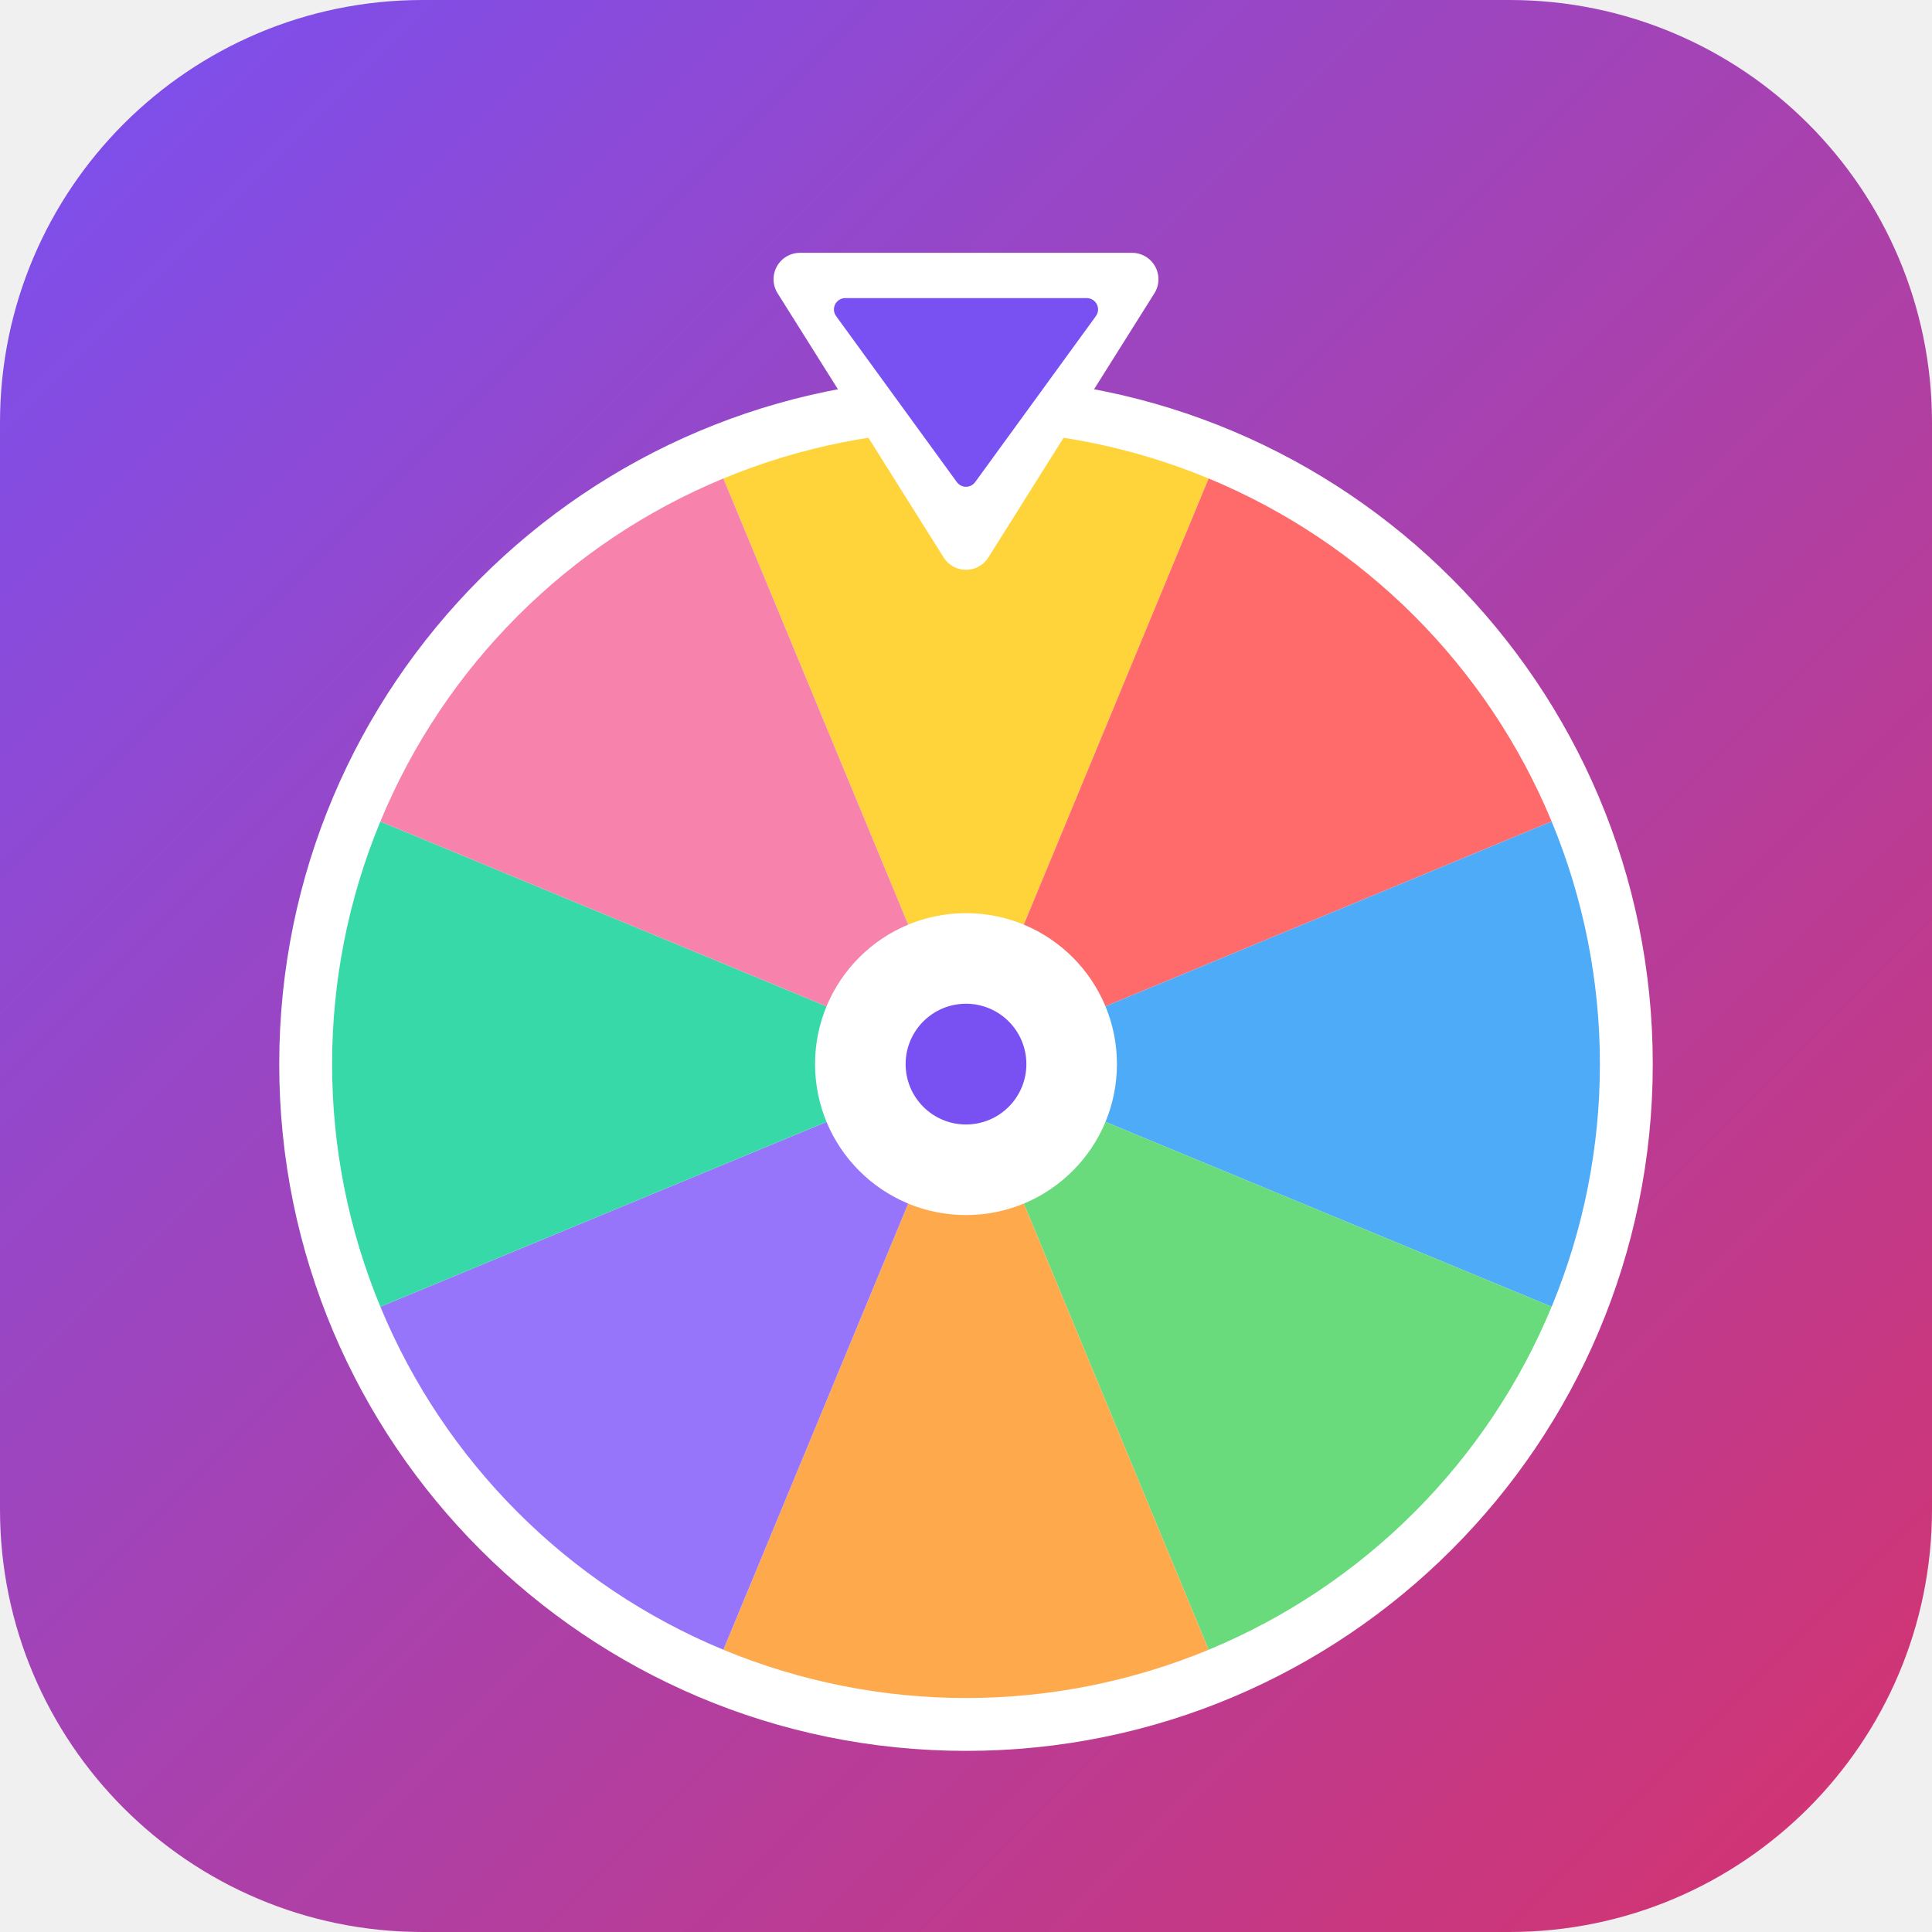
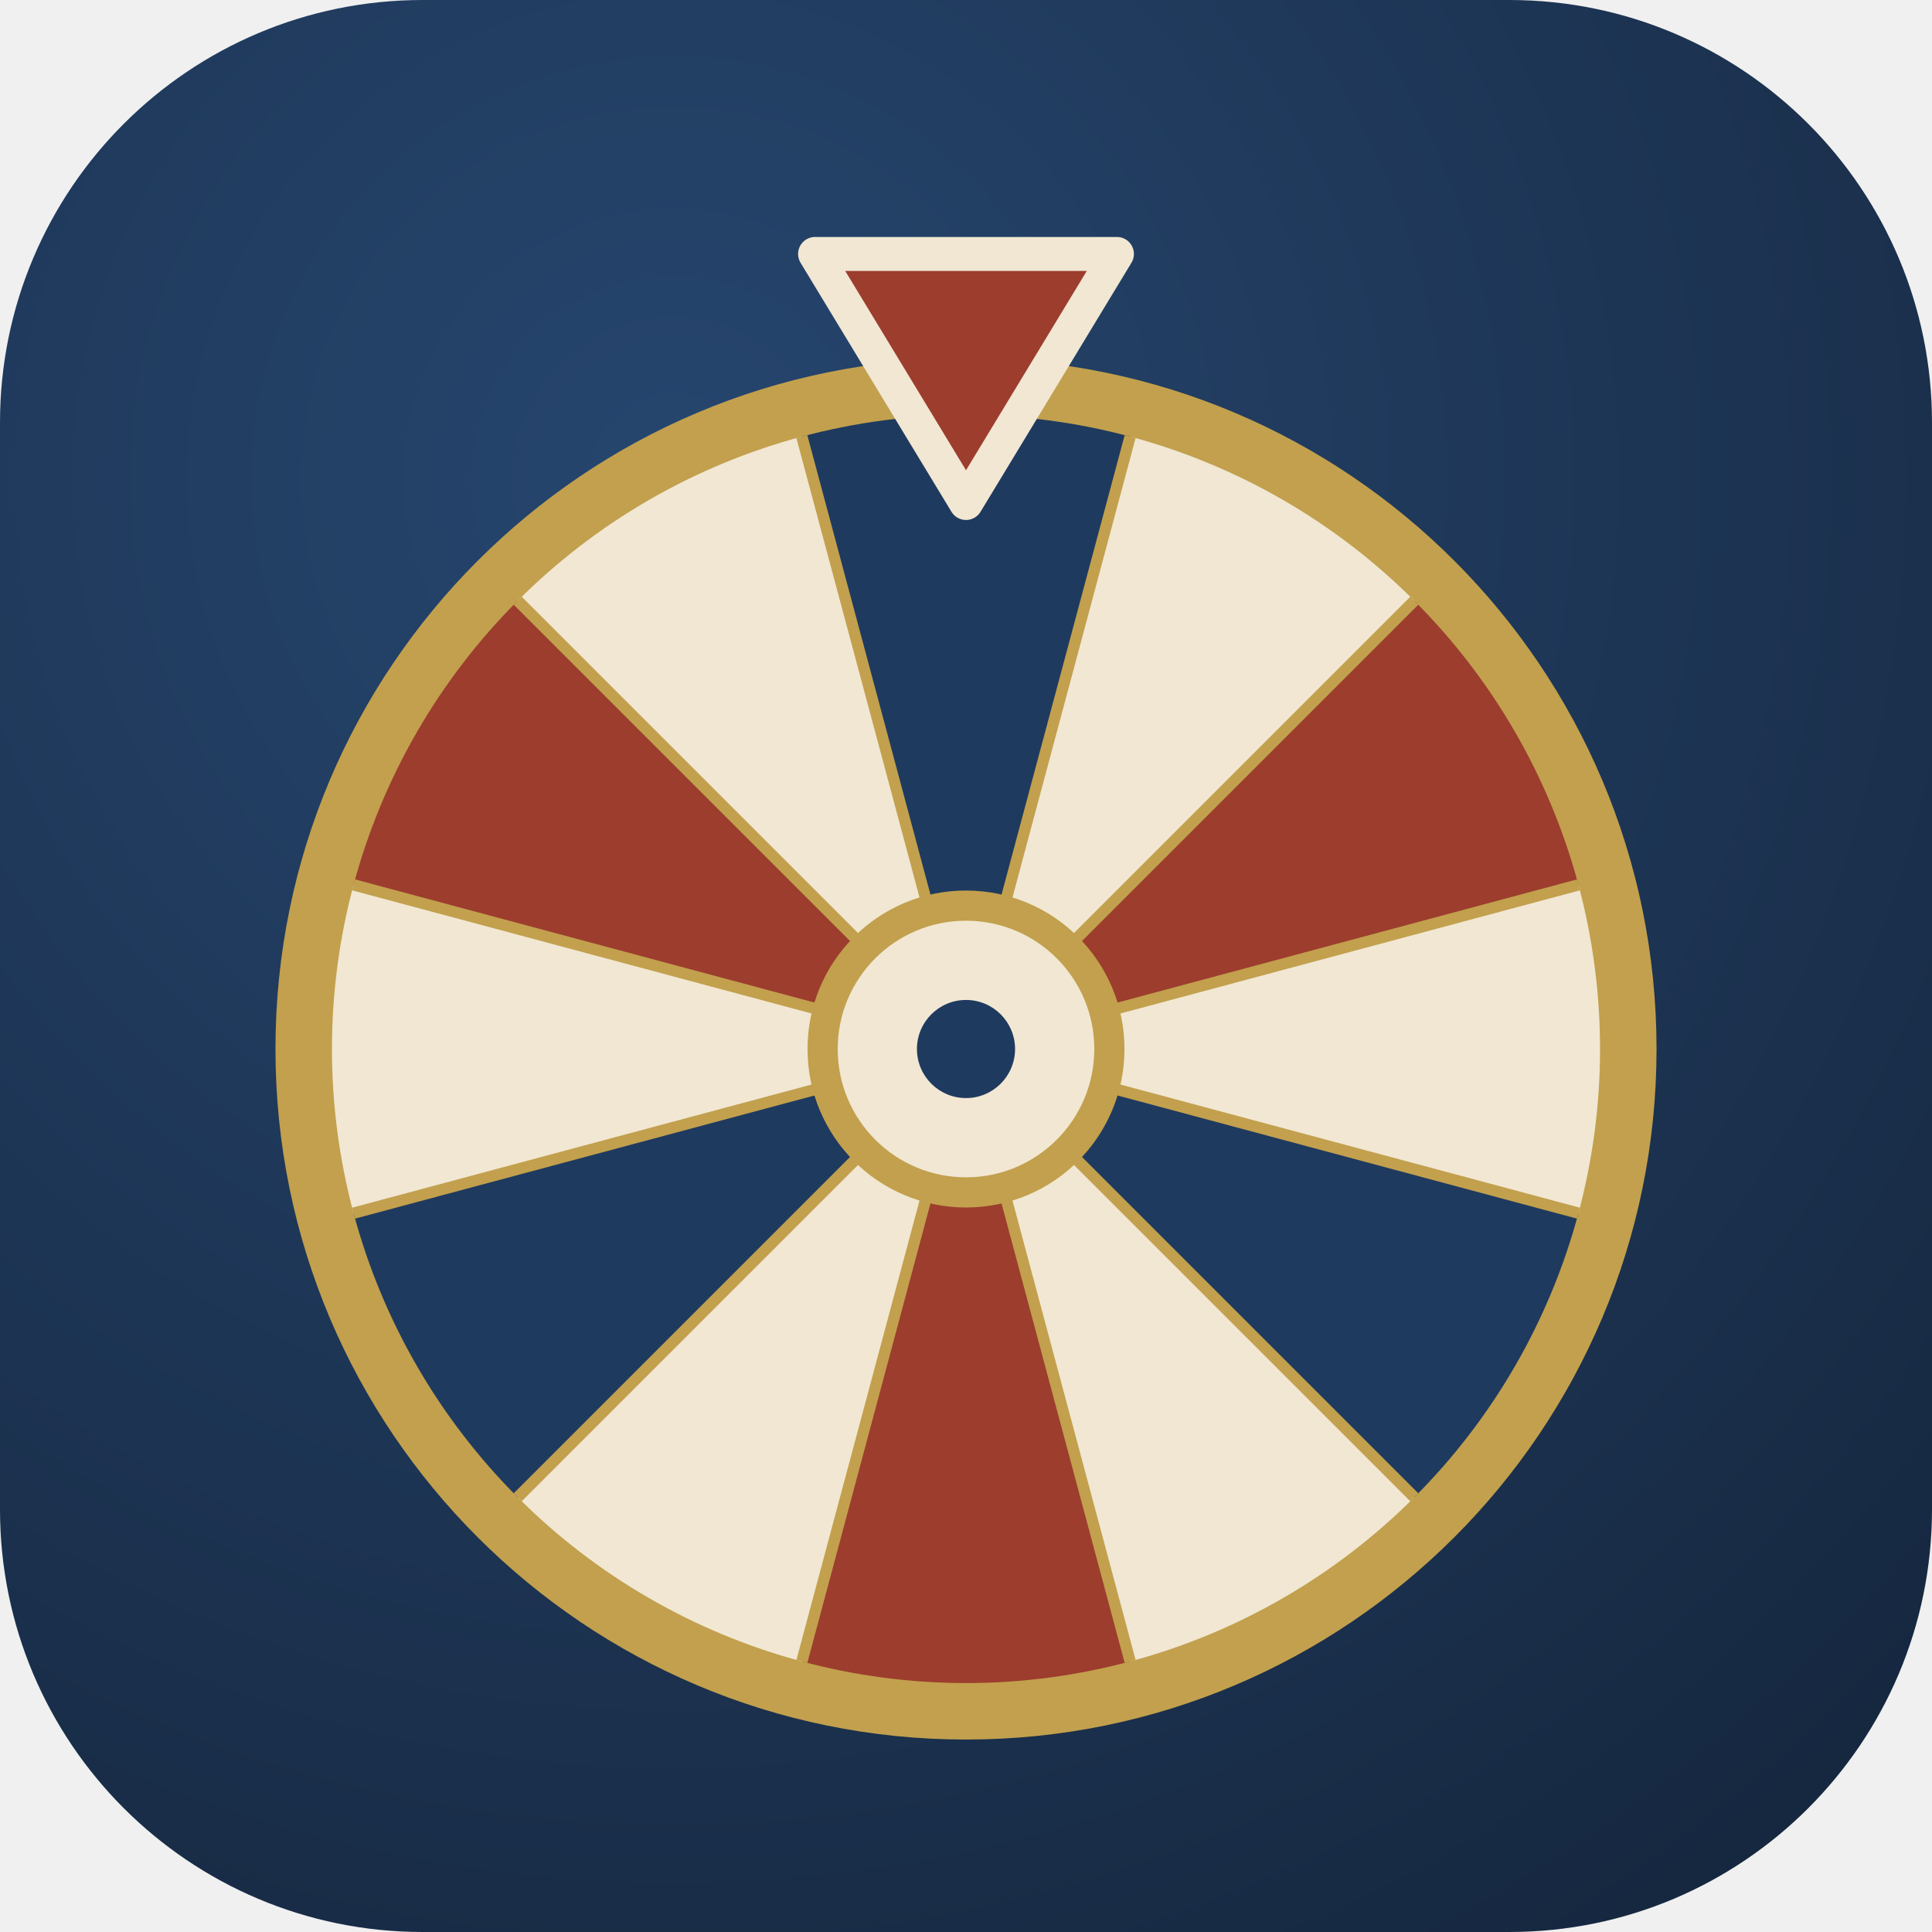
<svg xmlns="http://www.w3.org/2000/svg" viewBox="0 0 512 512">
  <defs>
-     <linearGradient id="g" x1="0" y1="0" x2="1" y2="1">
-       <stop offset="0" stop-color="#7950f2" />
-       <stop offset="1" stop-color="#d6336c" />
-     </linearGradient>
+     <radialGradient id="g" cx=".35" cy=".25" r="1">
+       <stop offset="0" stop-color="#26466f" />
+       <stop offset="1" stop-color="#14243a" />
+     </radialGradient>
  </defs>
  <rect width="512" height="512" rx="112" fill="url(#g)" />
-   <circle cx="256" cy="282.0" r="182.0" fill="#fff" />
-   <path d="M256 282.0L191.7 126.8A168.0 168.0 0 0 1 320.3 126.8Z" fill="#FFD43B" />
-   <path d="M256 282.0L320.3 126.8A168.0 168.0 0 0 1 411.2 217.7Z" fill="#FF6B6B" />
-   <path d="M256 282.0L411.2 217.7A168.0 168.0 0 0 1 411.2 346.3Z" fill="#4DABF7" />
-   <path d="M256 282.0L411.2 346.3A168.0 168.0 0 0 1 320.3 437.2Z" fill="#69DB7C" />
-   <path d="M256 282.0L320.3 437.2A168.0 168.0 0 0 1 191.7 437.2Z" fill="#FFA94D" />
-   <path d="M256 282.0L191.7 437.2A168.0 168.0 0 0 1 100.8 346.3Z" fill="#9775FA" />
-   <path d="M256 282.0L100.8 346.3A168.0 168.0 0 0 1 100.8 217.7Z" fill="#38D9A9" />
-   <path d="M256 282.0L100.8 217.7A168.0 168.0 0 0 1 191.7 126.8Z" fill="#F783AC" />
-   <circle cx="256" cy="282.0" r="40.0" fill="#fff" />
-   <circle cx="256" cy="282.0" r="16.0" fill="#7950f2" />
-   <path d="M212.0 74.0H300.0L256 144.0Z" fill="#fff" stroke="#fff" stroke-width="14.0" stroke-linejoin="round" />
-   <path d="M224.0 82.0H288.0L256 126.0Z" fill="#7950f2" stroke="#7950f2" stroke-width="6.0" stroke-linejoin="round" />
+   <circle cx="256" cy="278.0" r="183.0" fill="#c2a04d" />
+   <path d="M256.0 278.0L212.5 115.7A168.0 168.0 0 0 1 299.5 115.7Z" fill="#1f3a5f" />
+   <path d="M256.0 278.0L299.5 115.7A168.0 168.0 0 0 1 374.8 159.2Z" fill="#f1e7d3" />
+   <path d="M256.0 278.0L374.8 159.2A168.0 168.0 0 0 1 418.3 234.5Z" fill="#9c3d2e" />
+   <path d="M256.0 278.0L418.3 234.5A168.0 168.0 0 0 1 418.3 321.5Z" fill="#f1e7d3" />
+   <path d="M256.0 278.0L418.3 321.5A168.0 168.0 0 0 1 374.8 396.8Z" fill="#1f3a5f" />
+   <path d="M256.0 278.0L374.8 396.8A168.0 168.0 0 0 1 299.5 440.3Z" fill="#f1e7d3" />
+   <path d="M256.0 278.0L299.5 440.3A168.0 168.0 0 0 1 212.5 440.3Z" fill="#9c3d2e" />
+   <path d="M256.0 278.0L212.5 440.3A168.0 168.0 0 0 1 137.2 396.8Z" fill="#f1e7d3" />
+   <path d="M256.0 278.0L137.2 396.8A168.0 168.0 0 0 1 93.7 321.5Z" fill="#1f3a5f" />
+   <path d="M256.0 278.0L93.7 321.5A168.0 168.0 0 0 1 93.7 234.5Z" fill="#f1e7d3" />
+   <path d="M256.0 278.0L93.7 234.5A168.0 168.0 0 0 1 137.2 159.2Z" fill="#9c3d2e" />
+   <path d="M256.0 278.0L137.2 159.2A168.0 168.0 0 0 1 212.5 115.7Z" fill="#f1e7d3" />
+   <path d="M256.0 278.0L212.5 115.7" stroke="#c2a04d" stroke-width="3.0" />
+   <path d="M256.0 278.0L299.5 115.7" stroke="#c2a04d" stroke-width="3.0" />
+   <path d="M256.0 278.0L374.8 159.2" stroke="#c2a04d" stroke-width="3.0" />
+   <path d="M256.0 278.0L418.3 234.5" stroke="#c2a04d" stroke-width="3.0" />
+   <path d="M256.0 278.0L418.3 321.5" stroke="#c2a04d" stroke-width="3.0" />
+   <path d="M256.0 278.0L374.8 396.8" stroke="#c2a04d" stroke-width="3.0" />
+   <path d="M256.0 278.0L299.5 440.3" stroke="#c2a04d" stroke-width="3.0" />
+   <path d="M256.0 278.0L212.5 440.3" stroke="#c2a04d" stroke-width="3.0" />
+   <path d="M256.0 278.0L137.2 396.8" stroke="#c2a04d" stroke-width="3.0" />
+   <path d="M256.0 278.0L93.7 321.5" stroke="#c2a04d" stroke-width="3.0" />
+   <path d="M256.0 278.0L93.7 234.5" stroke="#c2a04d" stroke-width="3.0" />
+   <path d="M256.0 278.0L137.2 159.2" stroke="#c2a04d" stroke-width="3.0" />
+   <circle cx="256" cy="278.0" r="38.0" fill="#f1e7d3" stroke="#c2a04d" stroke-width="8.0" />
+   <circle cx="256" cy="278.0" r="13.0" fill="#1f3a5f" />
+   <path d="M216.0 67.3H296.0L256 133.3Z" fill="#9c3d2e" stroke="#f1e7d3" stroke-width="9.0" stroke-linejoin="round" />
</svg>
